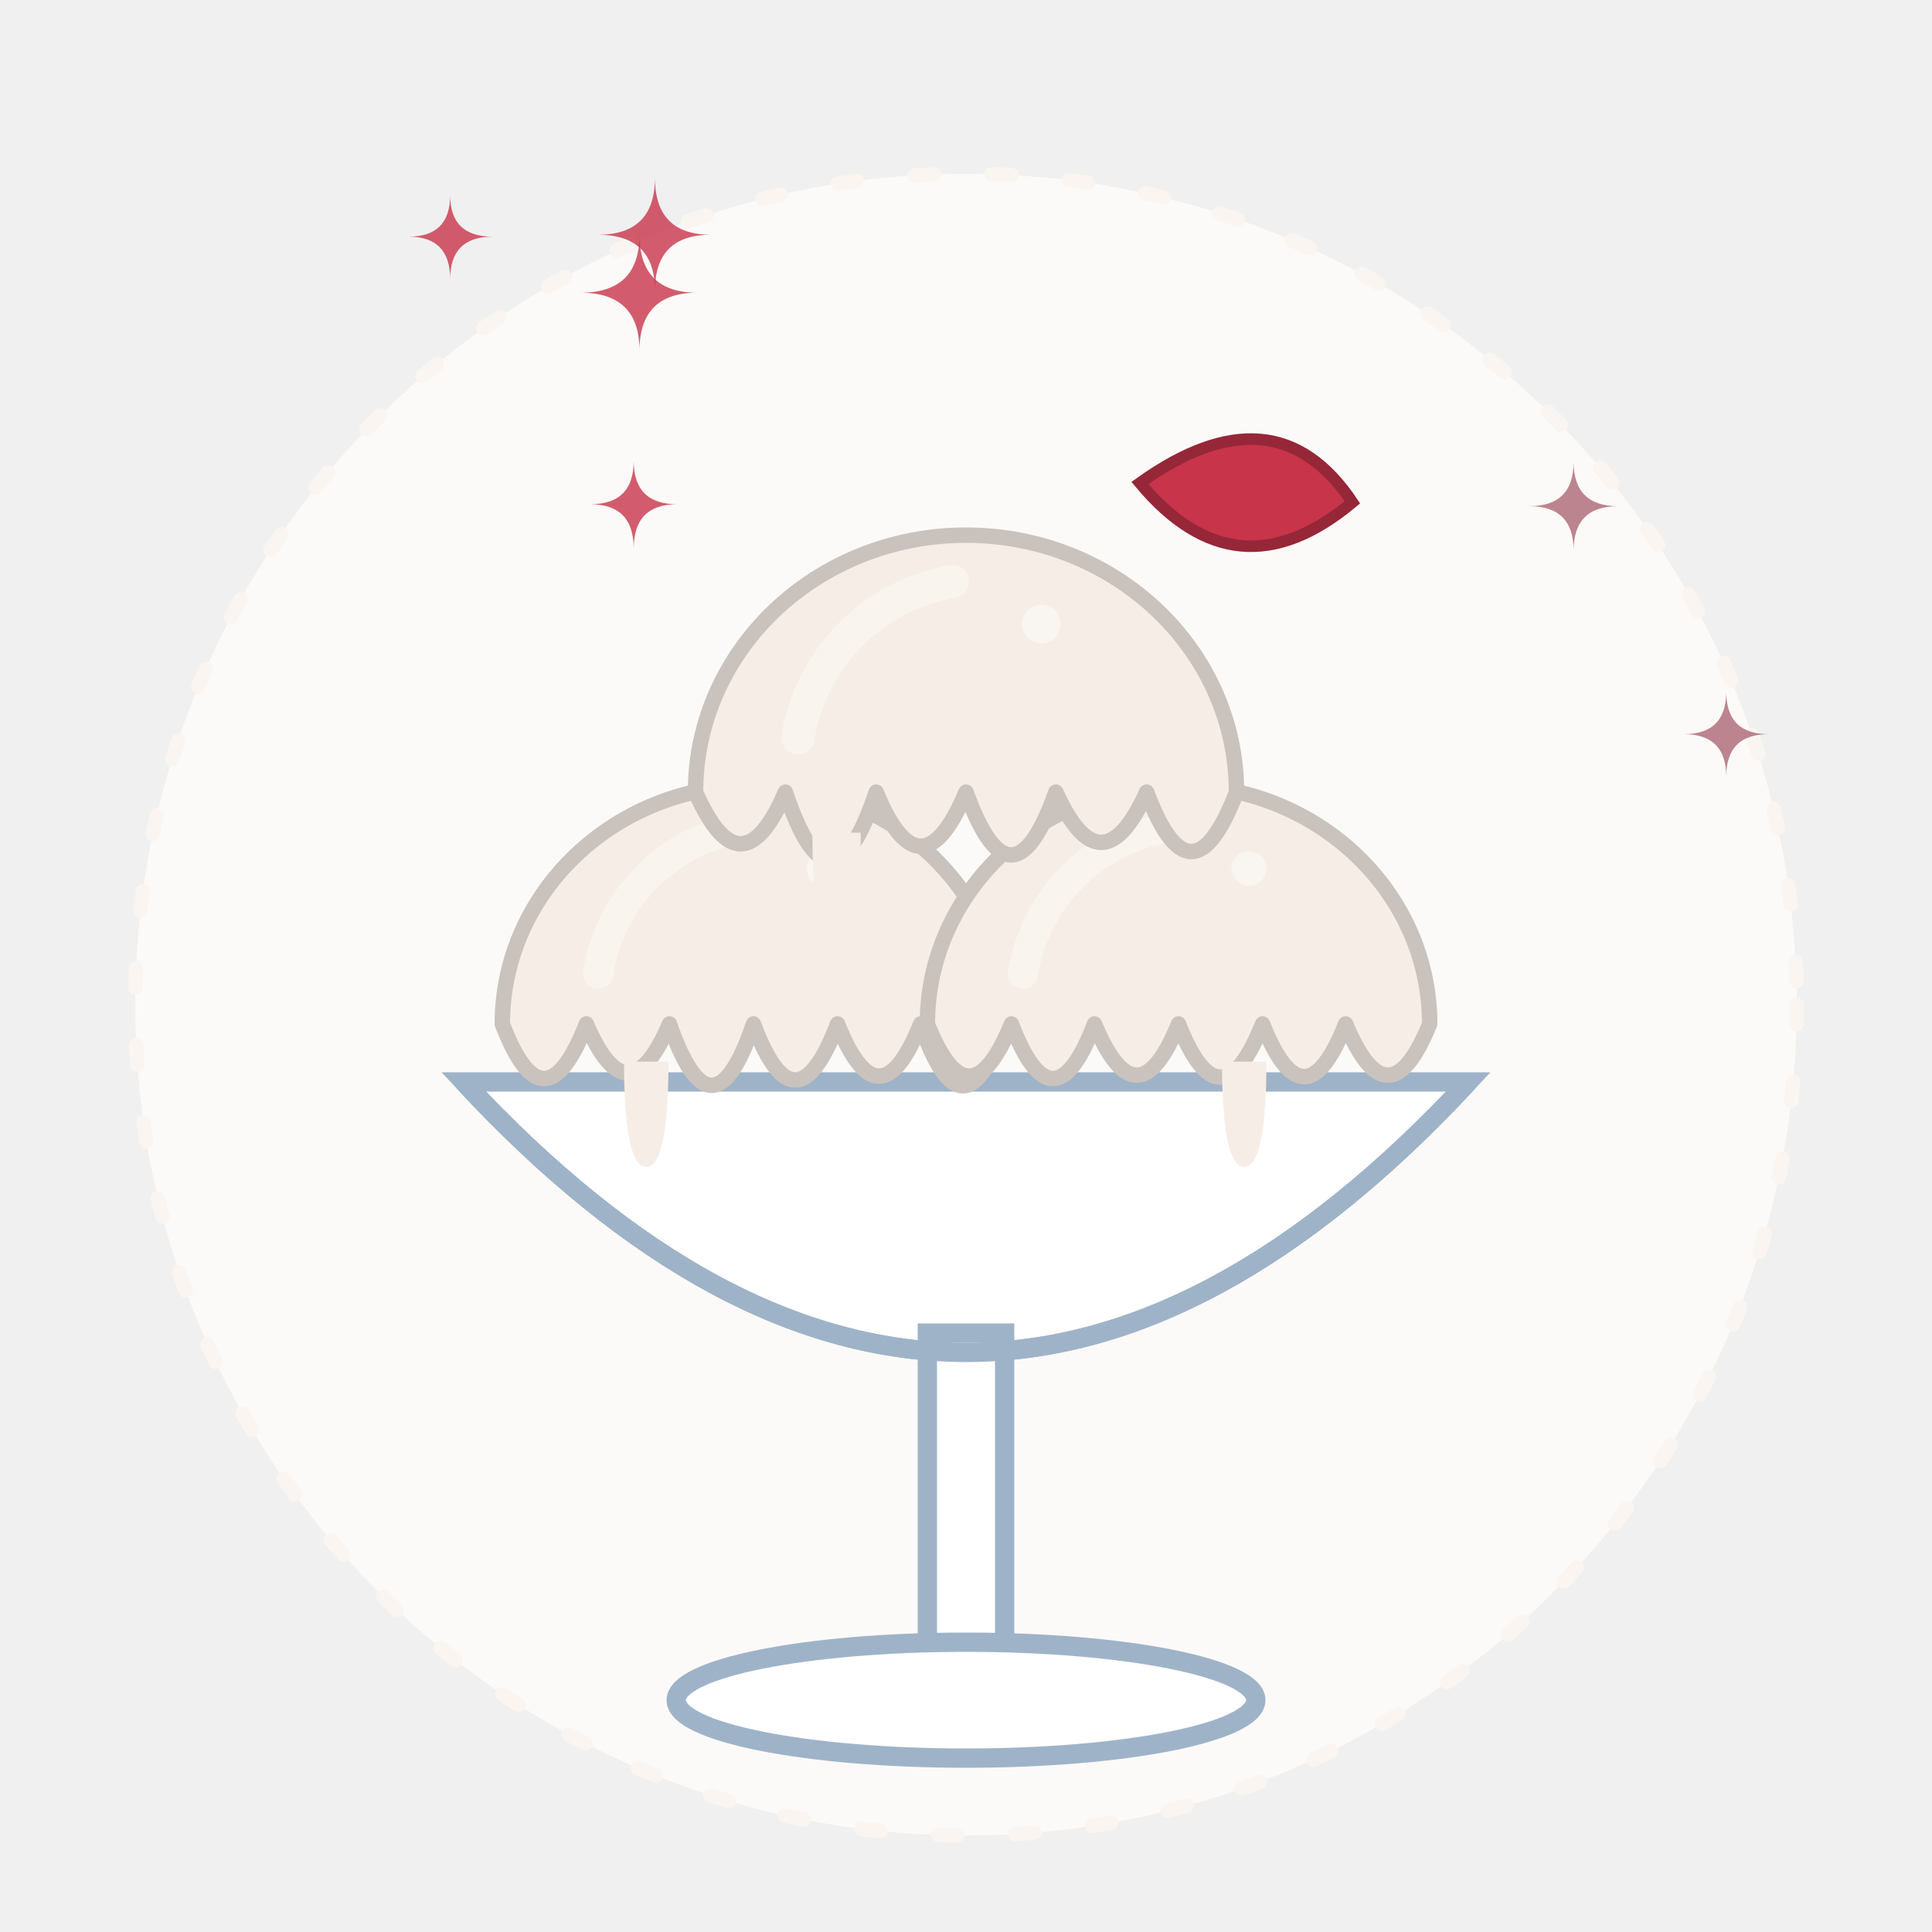
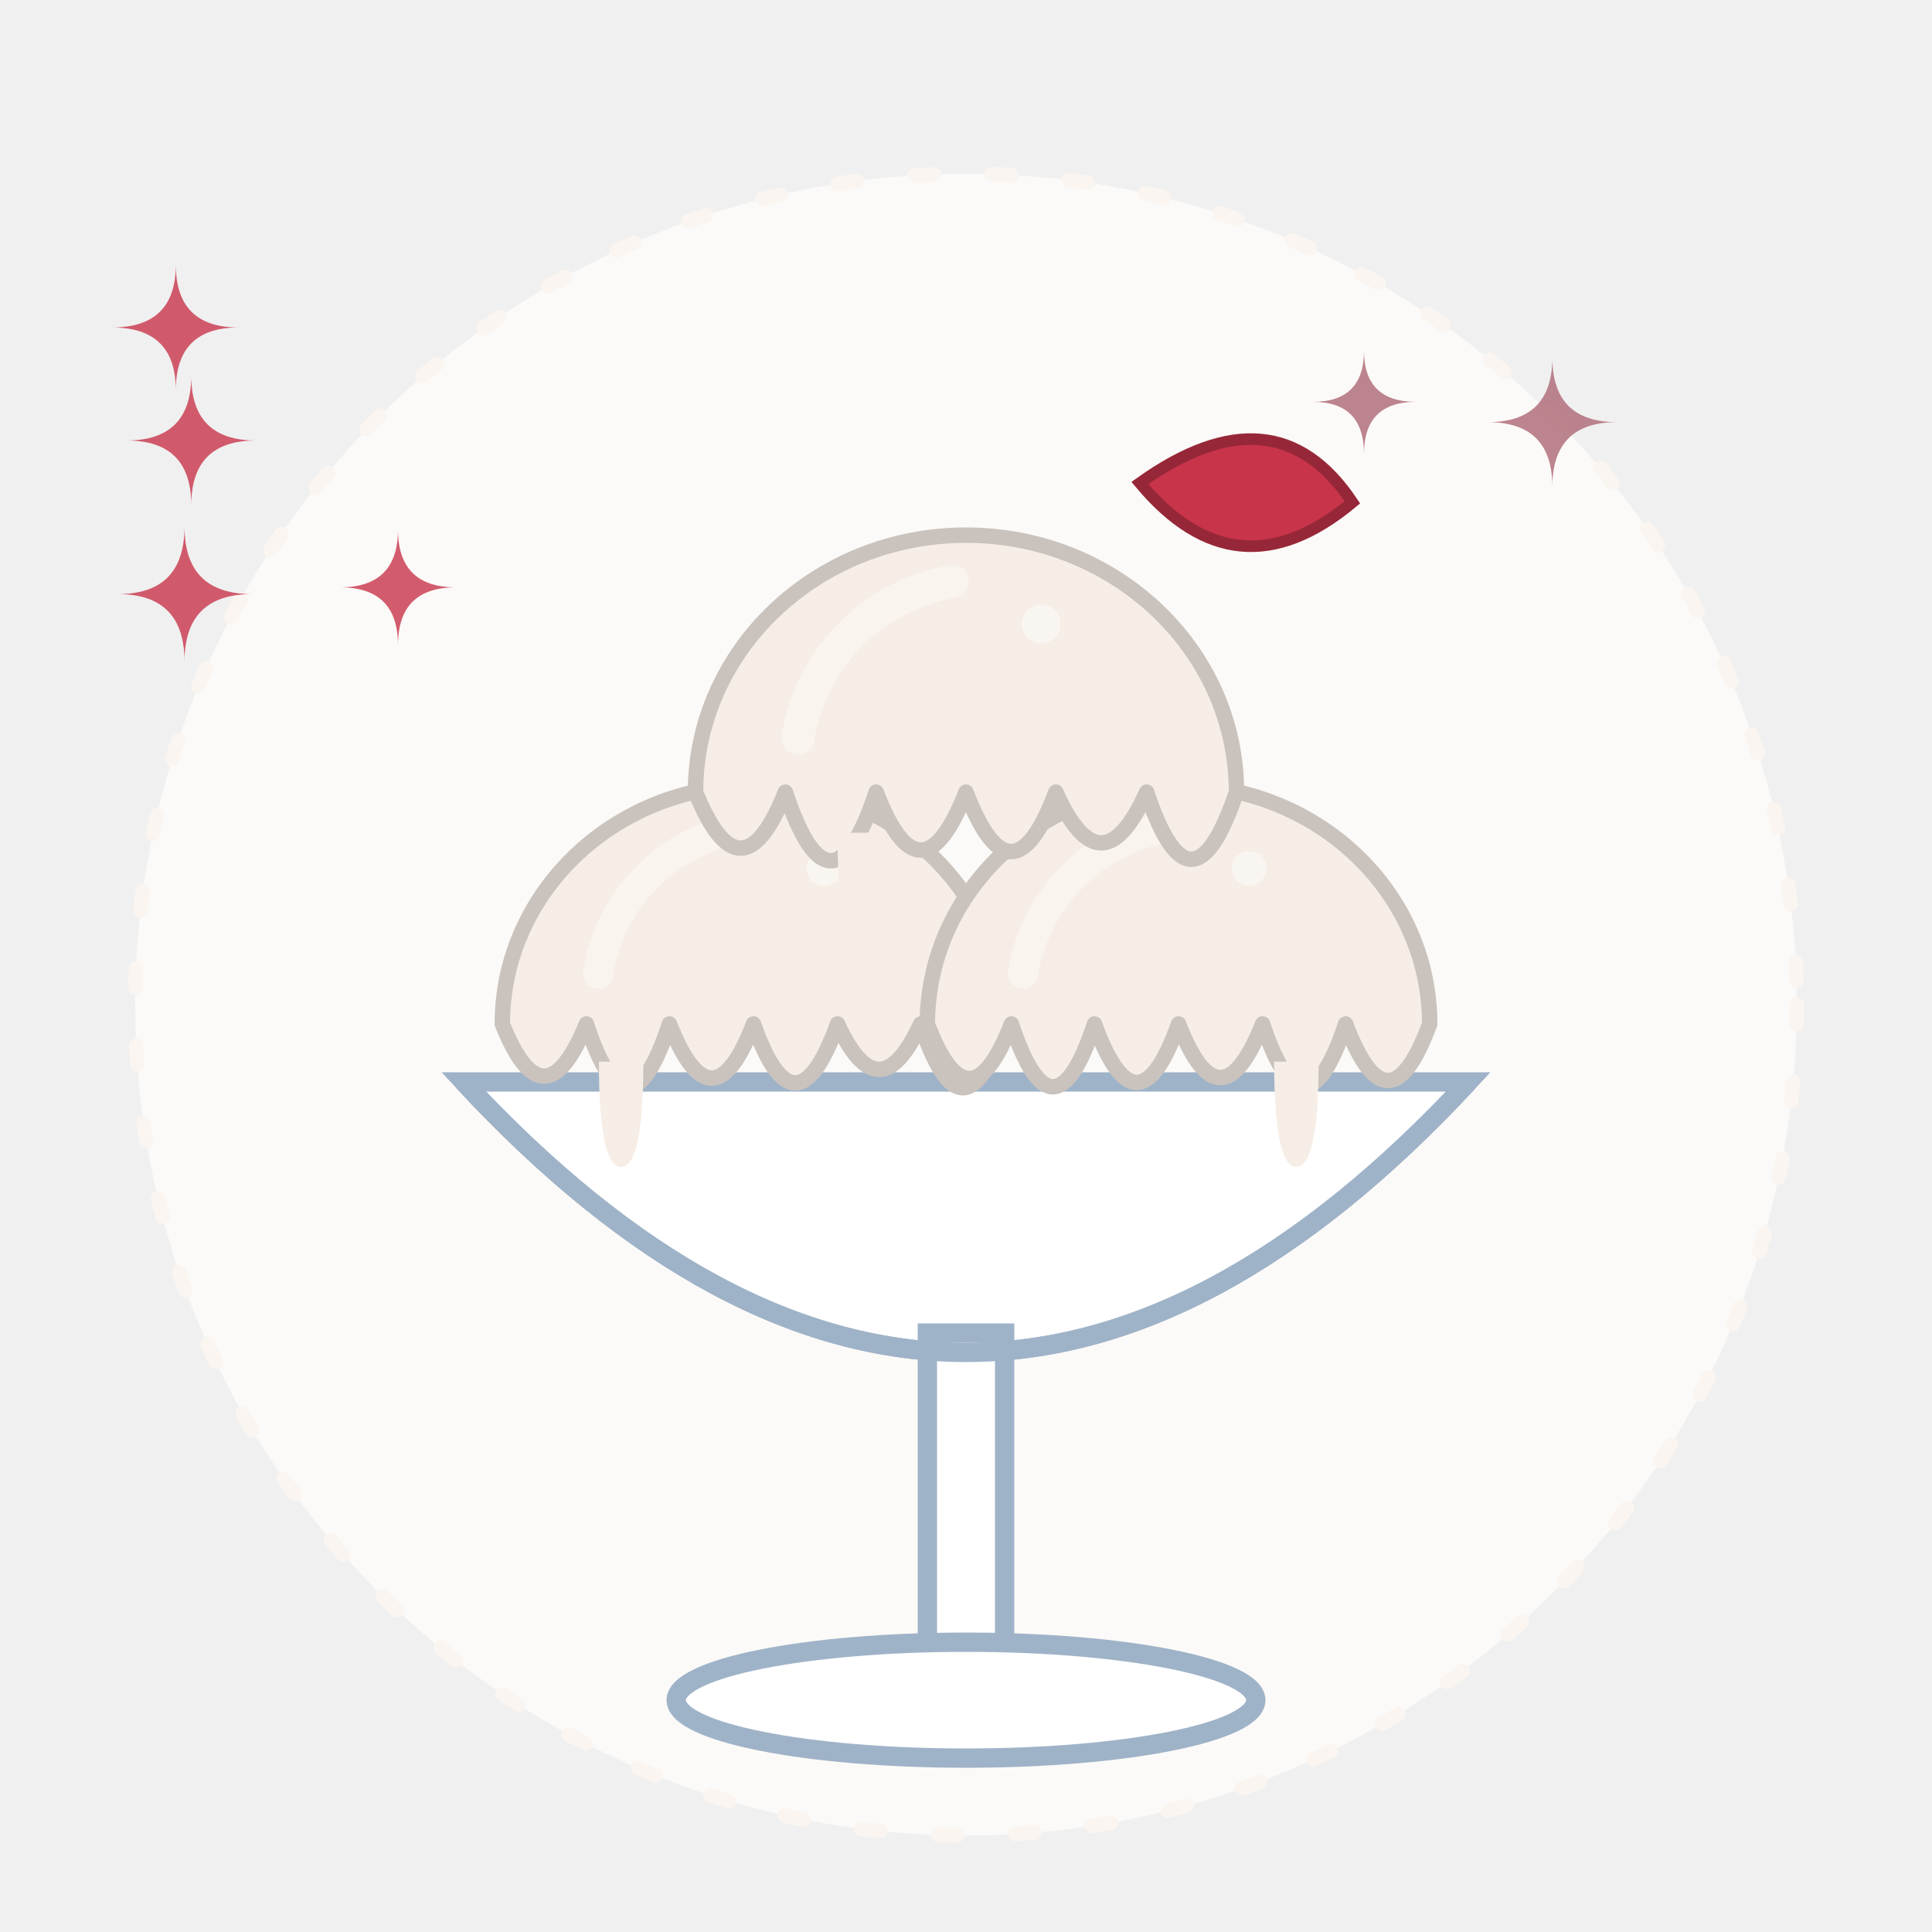
<svg xmlns="http://www.w3.org/2000/svg" viewBox="0 0 200 200" class="art">
  <circle cx="100" cy="104" r="86" fill="#FCFAF8" />
  <circle cx="100" cy="104" r="86" fill="none" stroke="#FAF5F0" stroke-width="1.5" stroke-dasharray="2 6" stroke-linecap="round" />
-   <path d="M46.6,20.2 Q46.6,24.5 51.0,24.5 Q46.6,24.5 46.6,28.9 Q46.6,24.5 42.3,24.5 Q46.6,24.5 46.6,20.2Z" fill="#C8344A" opacity="0.8" />
-   <path d="M65.6,47.7 Q65.6,52.2 70.1,52.2 Q65.6,52.2 65.6,56.8 Q65.6,52.2 61.1,52.2 Q65.6,52.2 65.6,47.7Z" fill="#C8344A" opacity="0.8" />
-   <path d="M66.2,24.3 Q66.2,30.3 72.2,30.3 Q66.2,30.3 66.2,36.3 Q66.2,30.3 60.1,30.3 Q66.2,30.3 66.2,24.3Z" fill="#C8344A" opacity="0.8" />
-   <path d="M67.8,18.4 Q67.8,24.3 73.6,24.3 Q67.8,24.3 67.8,30.1 Q67.8,24.3 61.9,24.3 Q67.8,24.3 67.8,18.4Z" fill="#C8344A" opacity="0.8" />
-   <path d="M178.7,71.6 Q178.7,76.0 183.1,76.0 Q178.7,76.0 178.7,80.4 Q178.7,76.0 174.3,76.0 Q178.7,76.0 178.7,71.6Z" fill="#AD6673" opacity="0.8" />
-   <path d="M162.9,47.8 Q162.9,52.4 167.5,52.4 Q162.9,52.4 162.9,57.0 Q162.9,52.4 158.3,52.4 Q162.9,52.4 162.9,47.8Z" fill="#AD6673" opacity="0.8" />
+   <path d="M19.8,38.9 Q19.8,45.6 26.5,45.6 Q19.8,45.6 19.8,52.3 Q19.8,45.6 13.1,45.6 Q19.8,45.6 19.8,38.9Z" fill="#C8344A" opacity="0.8" />
+   <path d="M19.1,54.5 Q19.1,61.5 26.1,61.5 Q19.1,61.5 19.1,68.5 Q19.1,61.5 12.2,61.5 Q19.1,61.5 19.1,54.5Z" fill="#C8344A" opacity="0.8" />
+   <path d="M18.2,27.4 Q18.2,33.9 24.7,33.9 Q18.2,33.9 18.2,40.4 Q18.2,33.9 11.6,33.9 Q18.2,33.9 18.2,27.4Z" fill="#C8344A" opacity="0.8" />
+   <path d="M41.2,54.8 Q41.2,60.8 47.2,60.8 Q41.2,60.8 41.2,66.8 Q41.2,60.8 35.2,60.8 Q41.2,60.8 41.2,54.8Z" fill="#C8344A" opacity="0.8" />
+   <path d="M141.2,36.3 Q141.2,41.6 146.6,41.6 Q141.2,41.6 141.2,47.0 Q141.2,41.6 135.9,41.6 Q141.2,41.6 141.2,36.3Z" fill="#AD6673" opacity="0.8" />
+   <path d="M160.7,37.0 Q160.7,43.7 167.4,43.7 Q160.7,43.7 160.7,50.4 Q160.7,43.7 154.0,43.7 Q160.7,43.7 160.7,37.0Z" fill="#AD6673" opacity="0.8" />
  <path d="M48,112 Q100,168 152,112 Z" fill="#FFFFFF" stroke="#9FB3C8" stroke-width="2" />
  <rect x="96" y="138" width="8" height="34" fill="#FFFFFF" stroke="#9FB3C8" stroke-width="2" />
  <ellipse cx="100" cy="176" rx="30" ry="6" fill="#FFFFFF" stroke="#9FB3C8" stroke-width="2" />
-   <path d="M52.0,106.0 A26.0,24.7 0 0 1 104.0,106.0 Q99.7,118.8 95.3,106.0 Q91.0,116.8 86.7,106.0 Q82.3,117.6 78.0,106.0 Q73.7,118.7 69.3,106.0 Q65.0,116.1 60.7,106.0 Q56.3,117.3 52.0,106.0 Z" fill="#F6EEE6" stroke="#CAC3BD" stroke-width="1.6" stroke-linejoin="round" />
-   <path d="M64.6,109.9 q0,10.9 2.3,10.9 q2.3,0 2.3,-10.9z" fill="#F6EEE6" />
+   <path d="M52.0,106.0 A26.0,24.7 0 0 1 104.0,106.0 Q99.7,119.2 95.3,106.0 Q91.0,115.4 86.7,106.0 Q82.3,118.2 78.0,106.0 Q73.7,117.2 69.3,106.0 Q65.0,119.1 60.7,106.0 Q56.3,116.8 52.0,106.0 Z" fill="#F6EEE6" stroke="#CAC3BD" stroke-width="1.6" stroke-linejoin="round" />
+   <path d="M62.0,109.9 q0,10.9 2.3,10.9 q2.3,0 2.3,-10.9z" fill="#F6EEE6" />
  <path d="M61.9,100.8 A18.2,18.2 0 0 1 76.7,85.7" fill="none" stroke="#FAF6F1" stroke-width="3.1" stroke-linecap="round" opacity="0.85" />
  <circle cx="85.3" cy="89.9" r="1.8" fill="#FAF6F1" opacity="0.9" />
-   <path d="M96.0,106.0 A26.0,24.7 0 0 1 148.0,106.0 Q143.7,116.6 139.3,106.0 Q135.0,116.9 130.7,106.0 Q126.3,117.0 122.0,106.0 Q117.7,116.6 113.3,106.0 Q109.0,117.3 104.7,106.0 Q100.3,116.8 96.0,106.0 Z" fill="#F6EEE6" stroke="#CAC3BD" stroke-width="1.6" stroke-linejoin="round" />
-   <path d="M126.5,109.9 q0,10.9 2.3,10.9 q2.3,0 2.3,-10.9z" fill="#F6EEE6" />
+   <path d="M96.0,106.0 A26.0,24.7 0 0 1 148.0,106.0 Q143.7,117.7 139.3,106.0 Q135.0,118.9 130.7,106.0 Q126.3,117.1 122.0,106.0 Q117.7,118.1 113.3,106.0 Q109.0,119.0 104.7,106.0 Q100.3,117.3 96.0,106.0 Z" fill="#F6EEE6" stroke="#CAC3BD" stroke-width="1.6" stroke-linejoin="round" />
+   <path d="M131.9,109.9 q0,10.9 2.3,10.9 q2.3,0 2.3,-10.9z" fill="#F6EEE6" />
  <path d="M105.9,100.8 A18.2,18.2 0 0 1 120.7,85.7" fill="none" stroke="#FAF6F1" stroke-width="3.1" stroke-linecap="round" opacity="0.85" />
  <circle cx="129.3" cy="89.9" r="1.8" fill="#FAF6F1" opacity="0.9" />
-   <path d="M72.0,82.0 A28.0,26.6 0 0 1 128.0,82.0 Q123.3,94.3 118.7,82.0 Q114.0,92.4 109.3,82.0 Q104.7,95.0 100.0,82.0 Q95.3,93.2 90.7,82.0 Q86.0,96.1 81.3,82.0 Q76.7,92.7 72.0,82.0 Z" fill="#F6EEE6" stroke="#CAC3BD" stroke-width="1.6" stroke-linejoin="round" />
-   <path d="M84.1,86.2 q0,11.8 2.5,11.8 q2.5,0 2.5,-11.8z" fill="#F6EEE6" />
+   <path d="M72.0,82.0 A28.0,26.6 0 0 1 128.0,82.0 Q123.3,95.9 118.7,82.0 Q114.0,92.5 109.3,82.0 Q104.7,94.3 100.0,82.0 Q95.3,94.0 90.7,82.0 Q86.0,96.2 81.3,82.0 Q76.7,93.6 72.0,82.0 Z" fill="#F6EEE6" stroke="#CAC3BD" stroke-width="1.6" stroke-linejoin="round" />
+   <path d="M86.7,86.2 q0,11.8 2.5,11.8 q2.5,0 2.5,-11.8z" fill="#F6EEE6" />
  <path d="M82.6,76.4 A19.6,19.6 0 0 1 98.6,60.2" fill="none" stroke="#FAF6F1" stroke-width="3.4" stroke-linecap="round" opacity="0.85" />
  <circle cx="107.8" cy="64.6" r="2.0" fill="#FAF6F1" opacity="0.9" />
  <path d="M118,50 q14,-10 22,2 q-12,10 -22,-2z" fill="#C8344A" stroke="#962738" stroke-width="1.2" />
  <path d="M48,112 Q100,168 152,112" fill="none" stroke="#9FB3C8" stroke-width="2" />
</svg>
